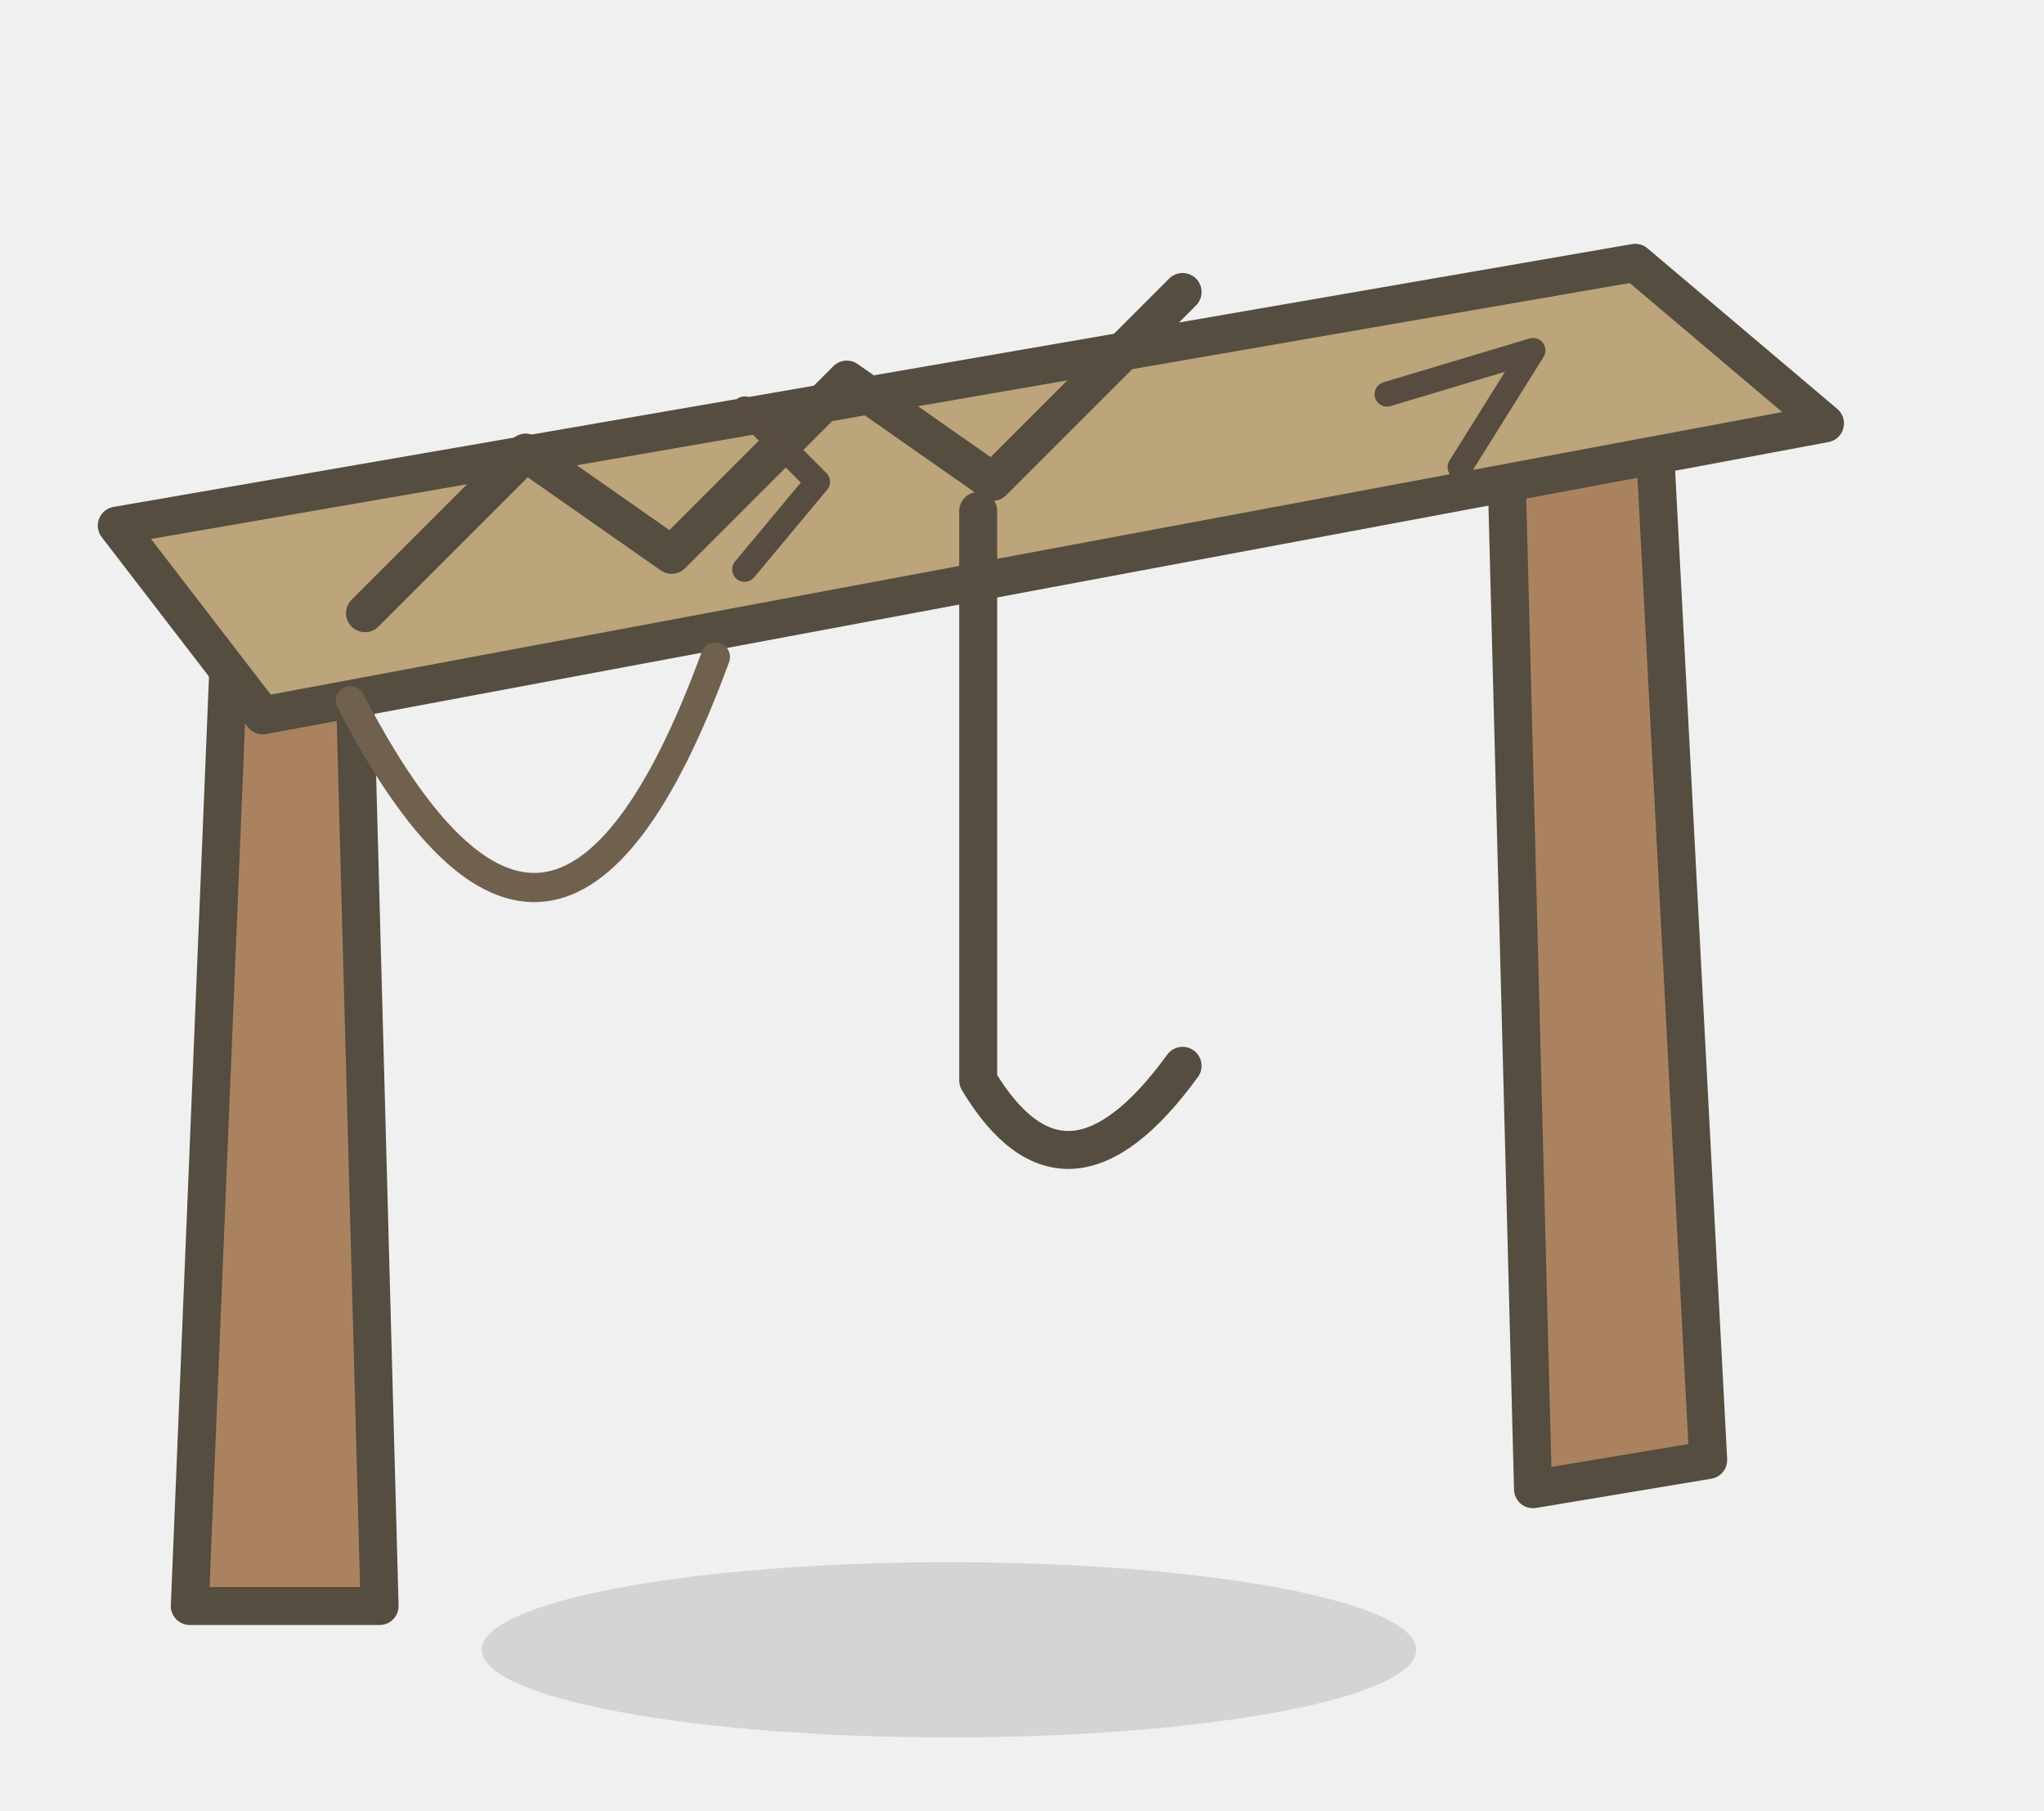
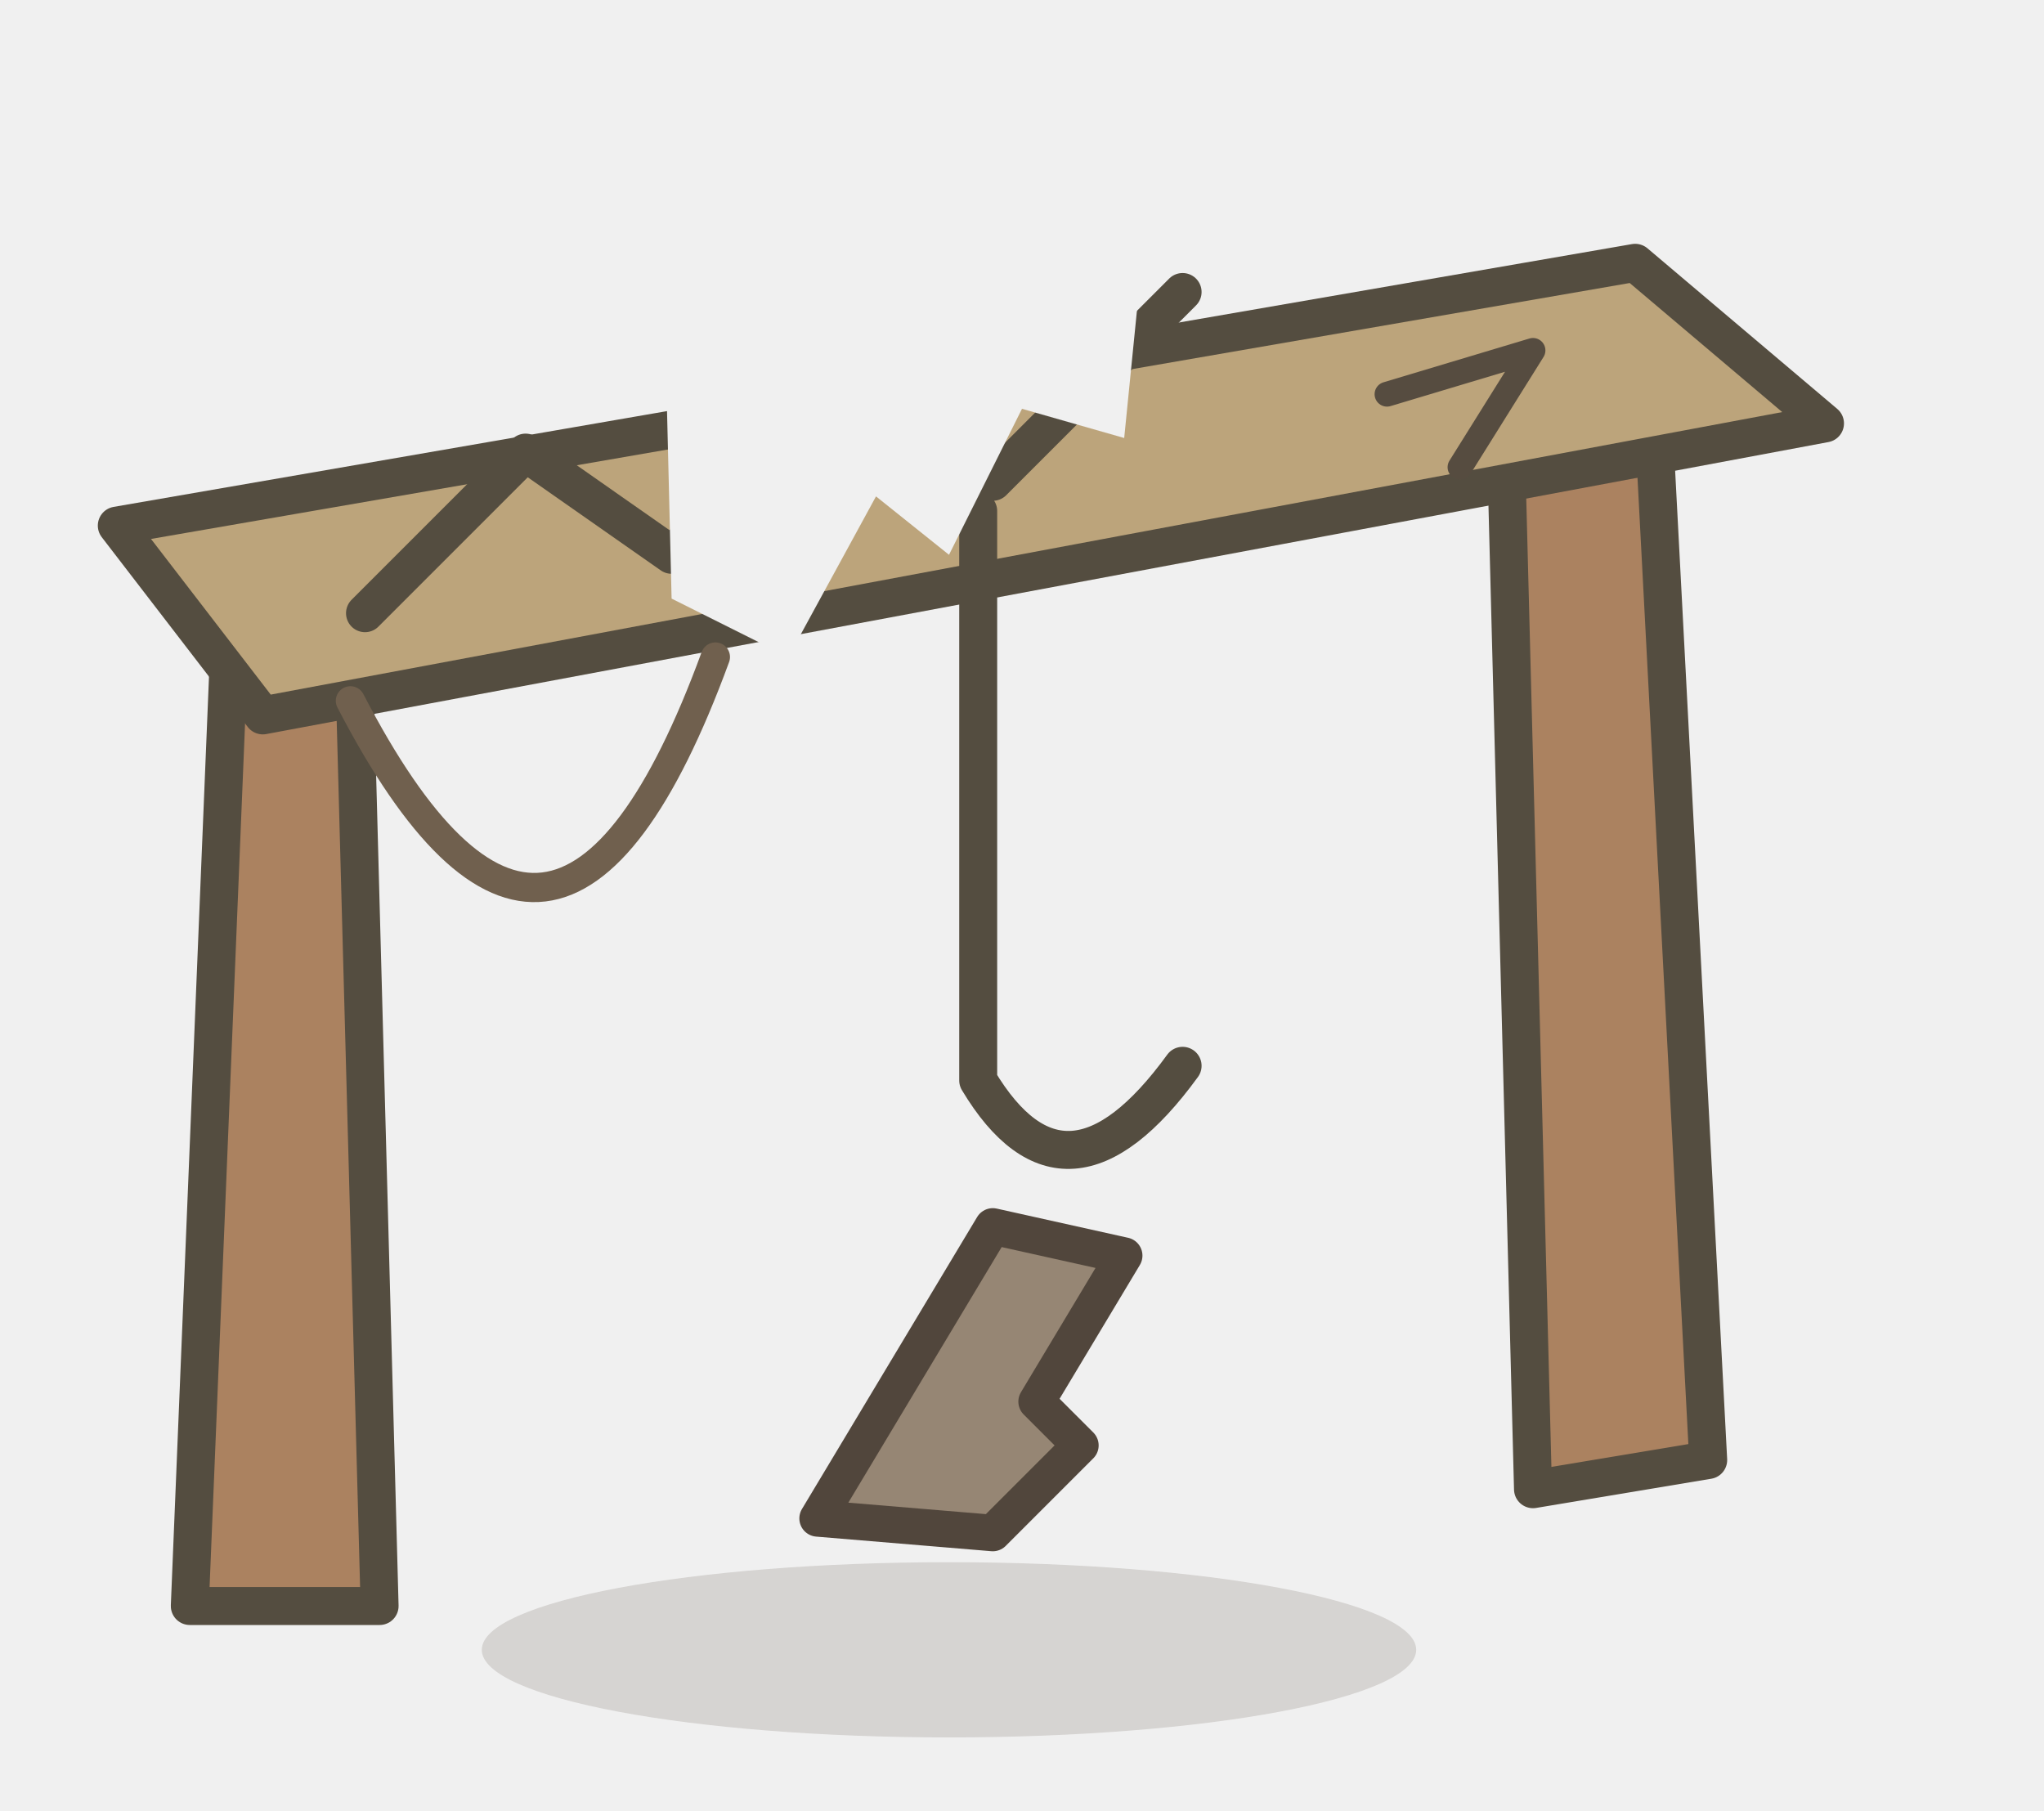
<svg xmlns="http://www.w3.org/2000/svg" width="140" height="124" viewBox="0 0 140 124">
+   <defs>
+     <mask id="break">
+       <rect width="100%" height="100%" fill="white" />
+       <path d="M45 0h35l-3 30-7-2-5 10-5-4-6 11-8-4z" fill="black" />
+     </mask>
+   </defs>
  <ellipse cx="65" cy="113" rx="32" ry="6" fill="#55483c" opacity=".17" />
-   <g stroke="#544d40" stroke-width="2.6" stroke-linejoin="round" stroke-linecap="round">
+   <g mask="url(#break)" stroke="#544d40" stroke-width="2.6" stroke-linejoin="round" stroke-linecap="round">
    <path fill="#ab8260" d="m13 110 3-73 8-1 2 74zm92-8-2-77 10-1 4 76z" />
    <path fill="#bca47b" d="m8 36 104-18 13 11L18 49z" />
    <path fill="none" d="m25 42 11-11 10 7 12-12 10 7 13-13m-14 15v39q6 10 14-1" />
    <path d="m51 28 5 5-5 6m44-12 10-3-5 8" fill="none" stroke="#564c40" stroke-width="1.7" />
    <path d="m24 48q14 27 25-3" fill="none" stroke="#70604e" stroke-width="2" />
  </g>
+   <path d="m56 104 12-20 9 2-6 10 3 3-6 6z" stroke="#51463c" stroke-width="2.5" stroke-linejoin="round" fill="#968674" />
</svg>
